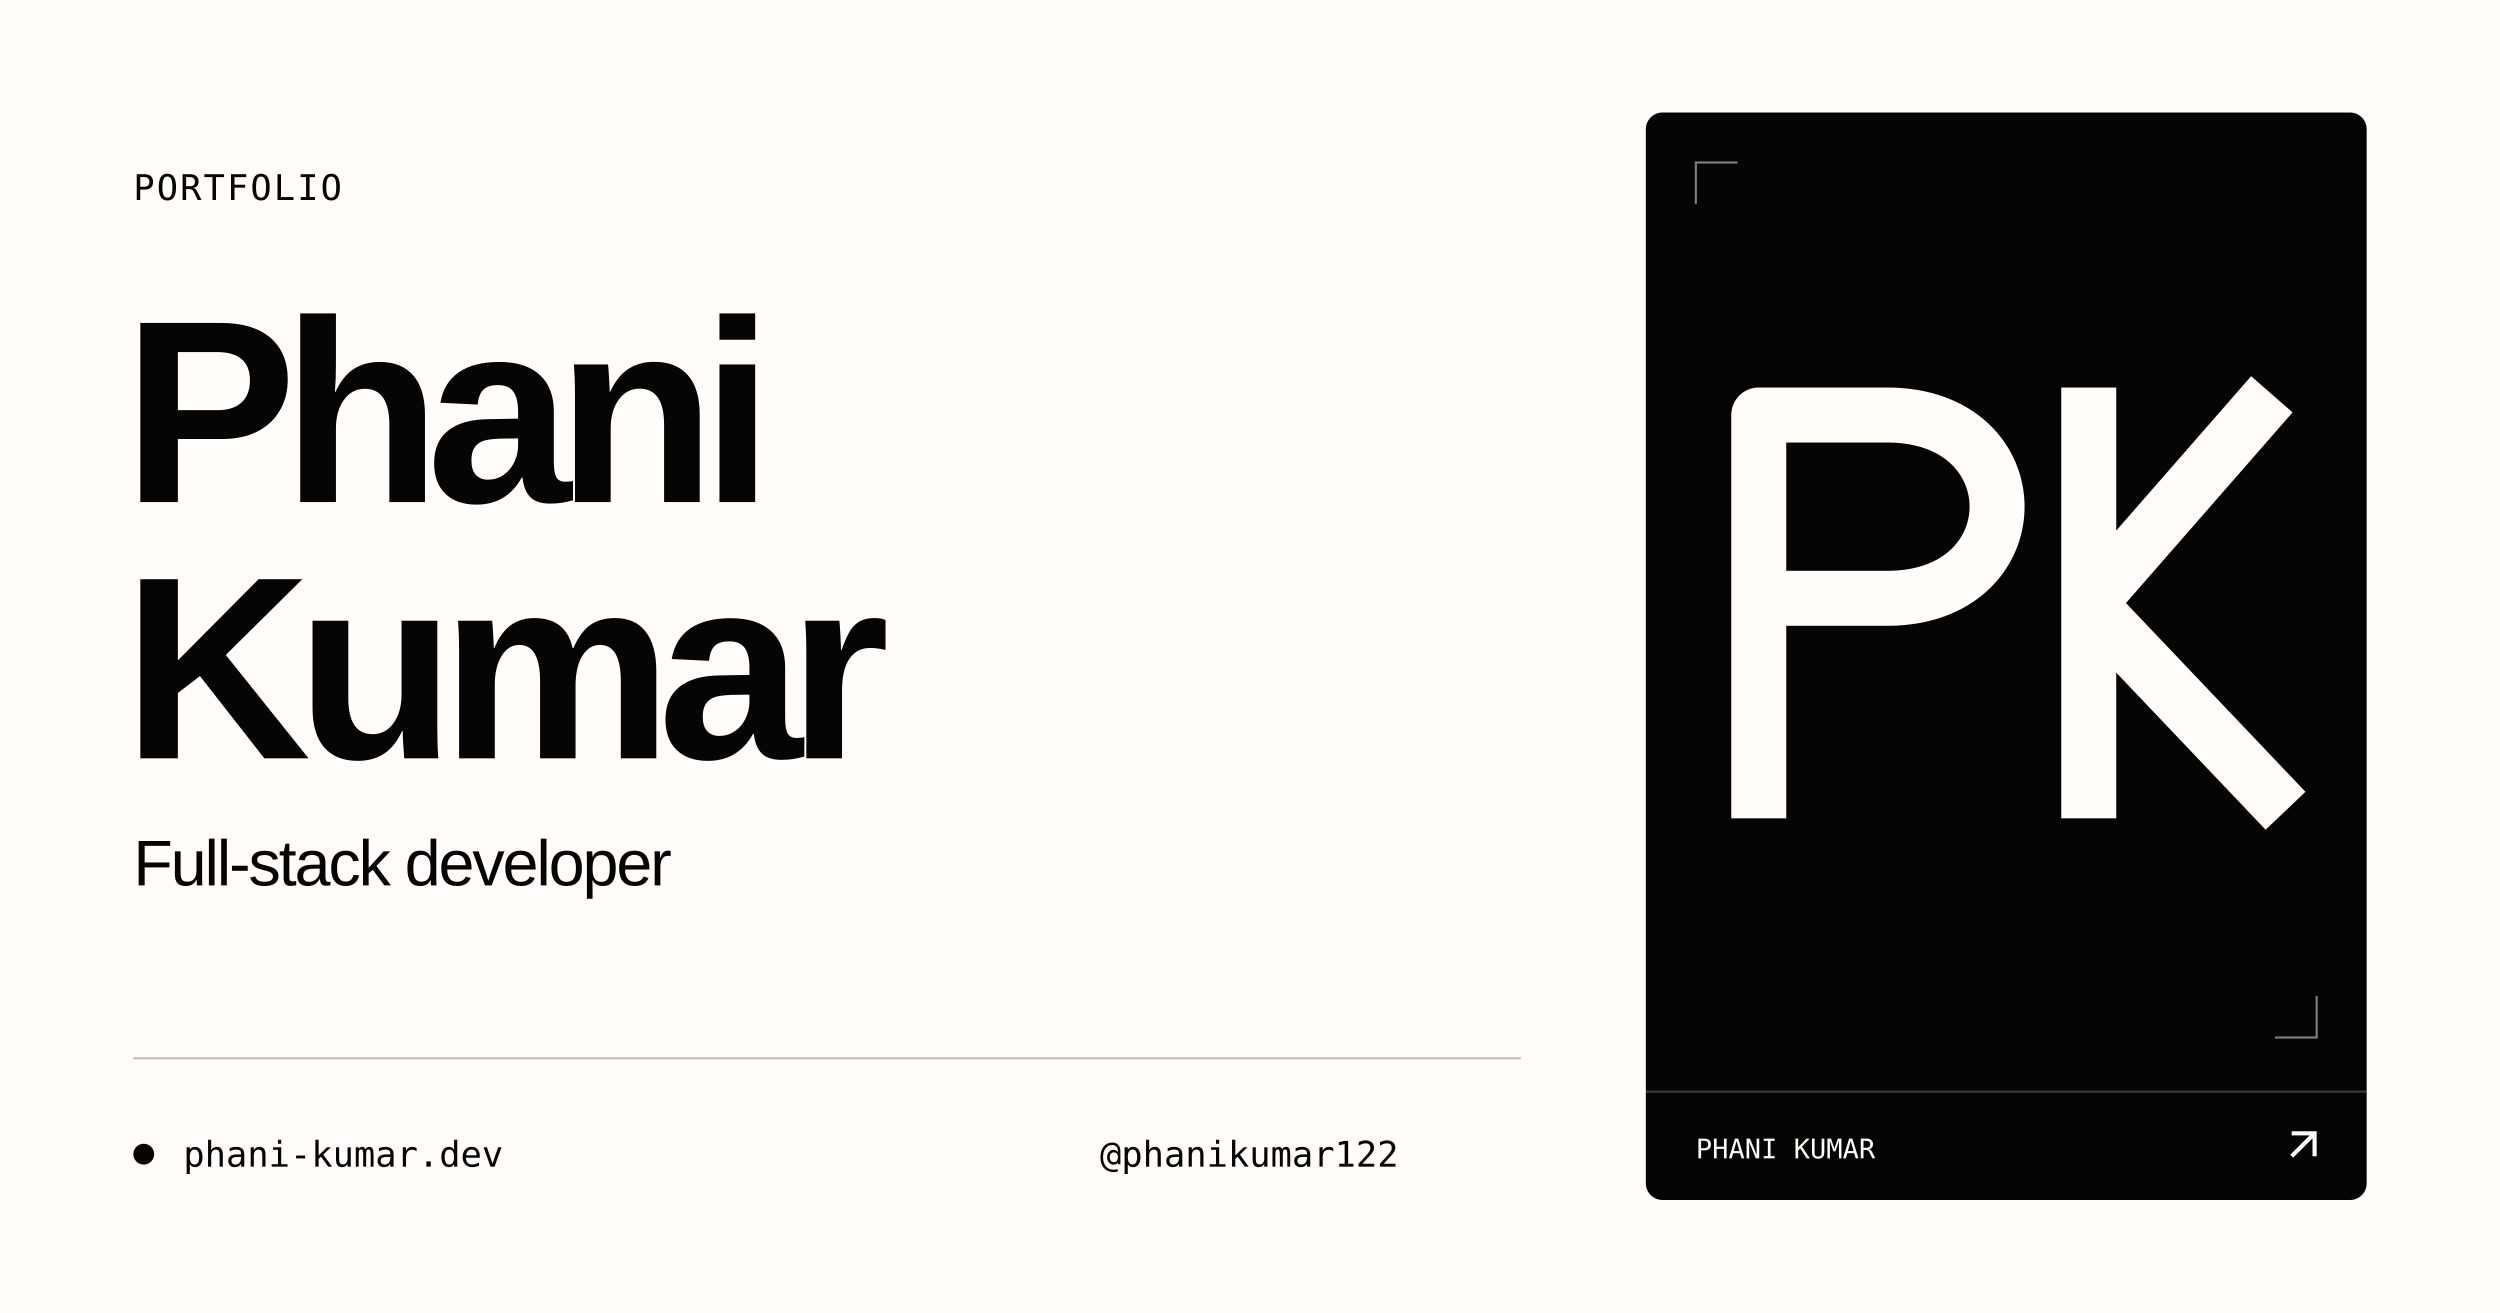
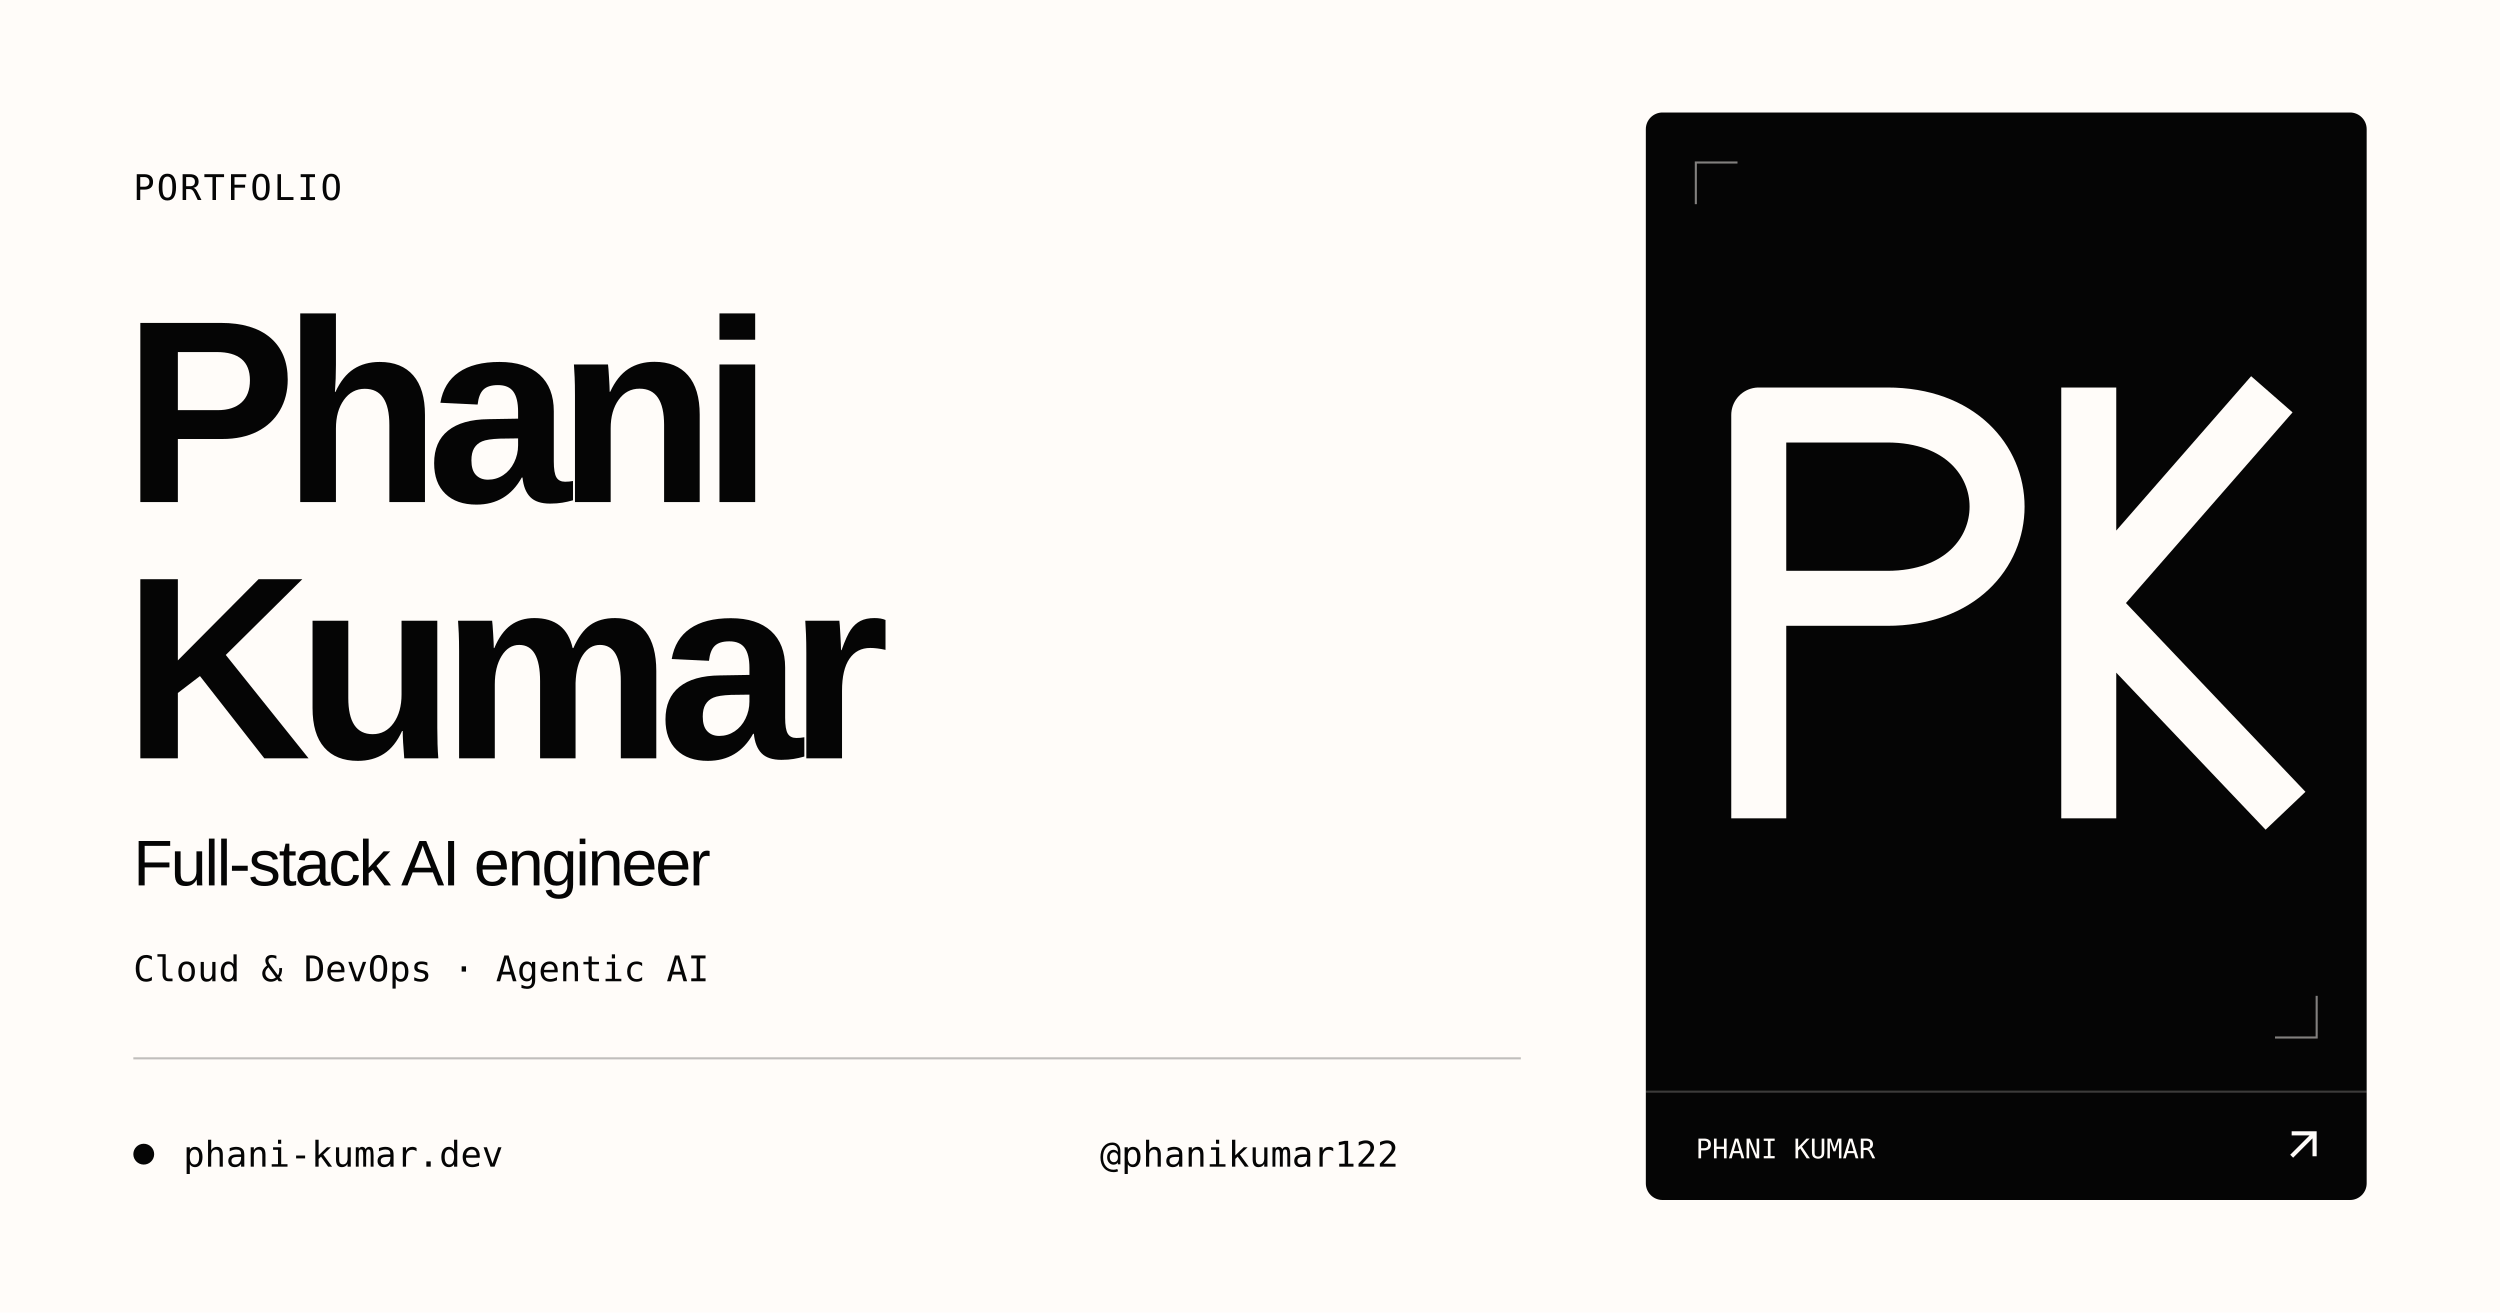
<svg xmlns="http://www.w3.org/2000/svg" width="1200" height="630" viewBox="0 0 1200 630">
  <rect width="1200" height="630" fill="#fffcf9" />
  <text x="64" y="96" fill="#050505" font-family="monospace" font-size="17" letter-spacing="1">PORTFOLIO</text>
  <text x="59" y="241" fill="#050505" font-family="Arial,sans-serif" font-size="125" font-weight="600" letter-spacing="-7">Phani</text>
  <text x="59" y="364" fill="#050505" font-family="Arial,sans-serif" font-size="125" font-weight="600" letter-spacing="-7">Kumar</text>
-   <text x="64" y="425" fill="#050505" font-family="Arial,sans-serif" font-size="31" letter-spacing="-1">Full-stack developer</text>
+   <text x="64" y="425" fill="#050505" font-family="Arial,sans-serif" font-size="31" letter-spacing="-1">Full-stack AI engineer</text>
+   <text x="64" y="471" fill="#050505" font-family="monospace" font-size="17">Cloud &amp; DevOps · Agentic AI</text>
  <path d="M64 508h666" stroke="#050505" stroke-opacity=".25" />
  <circle cx="69" cy="554" r="5" fill="#050505" />
  <text x="88" y="560" fill="#050505" font-family="monospace" font-size="17">phani-kumar.dev</text>
  <text x="528" y="560" fill="#050505" font-family="monospace" font-size="17">@phanikumar122</text>
  <rect x="790" y="54" width="346" height="522" rx="8" fill="#050505" />
  <path d="M814 98V78h20M1092 498h20v-20" fill="none" stroke="#fffcf9" stroke-opacity=".5" />
  <g transform="translate(787 142) scale(.88)" fill="none" stroke="#fffcf9" stroke-width="30" stroke-linecap="square" stroke-linejoin="round">
    <path d="M65 270V65H135C215 65 215 165 135 165H65" />
    <path d="M245 65V270M335 65L245 168L342 270" />
  </g>
  <path d="M790 524h346" stroke="#fffcf9" stroke-opacity=".22" />
  <text x="814" y="556" fill="#fffcf9" font-family="monospace" font-size="13">PHANI KUMAR</text>
  <path d="M1100 555l11-11m-11 0h11v11" fill="none" stroke="#fffcf9" stroke-width="2" />
</svg>
